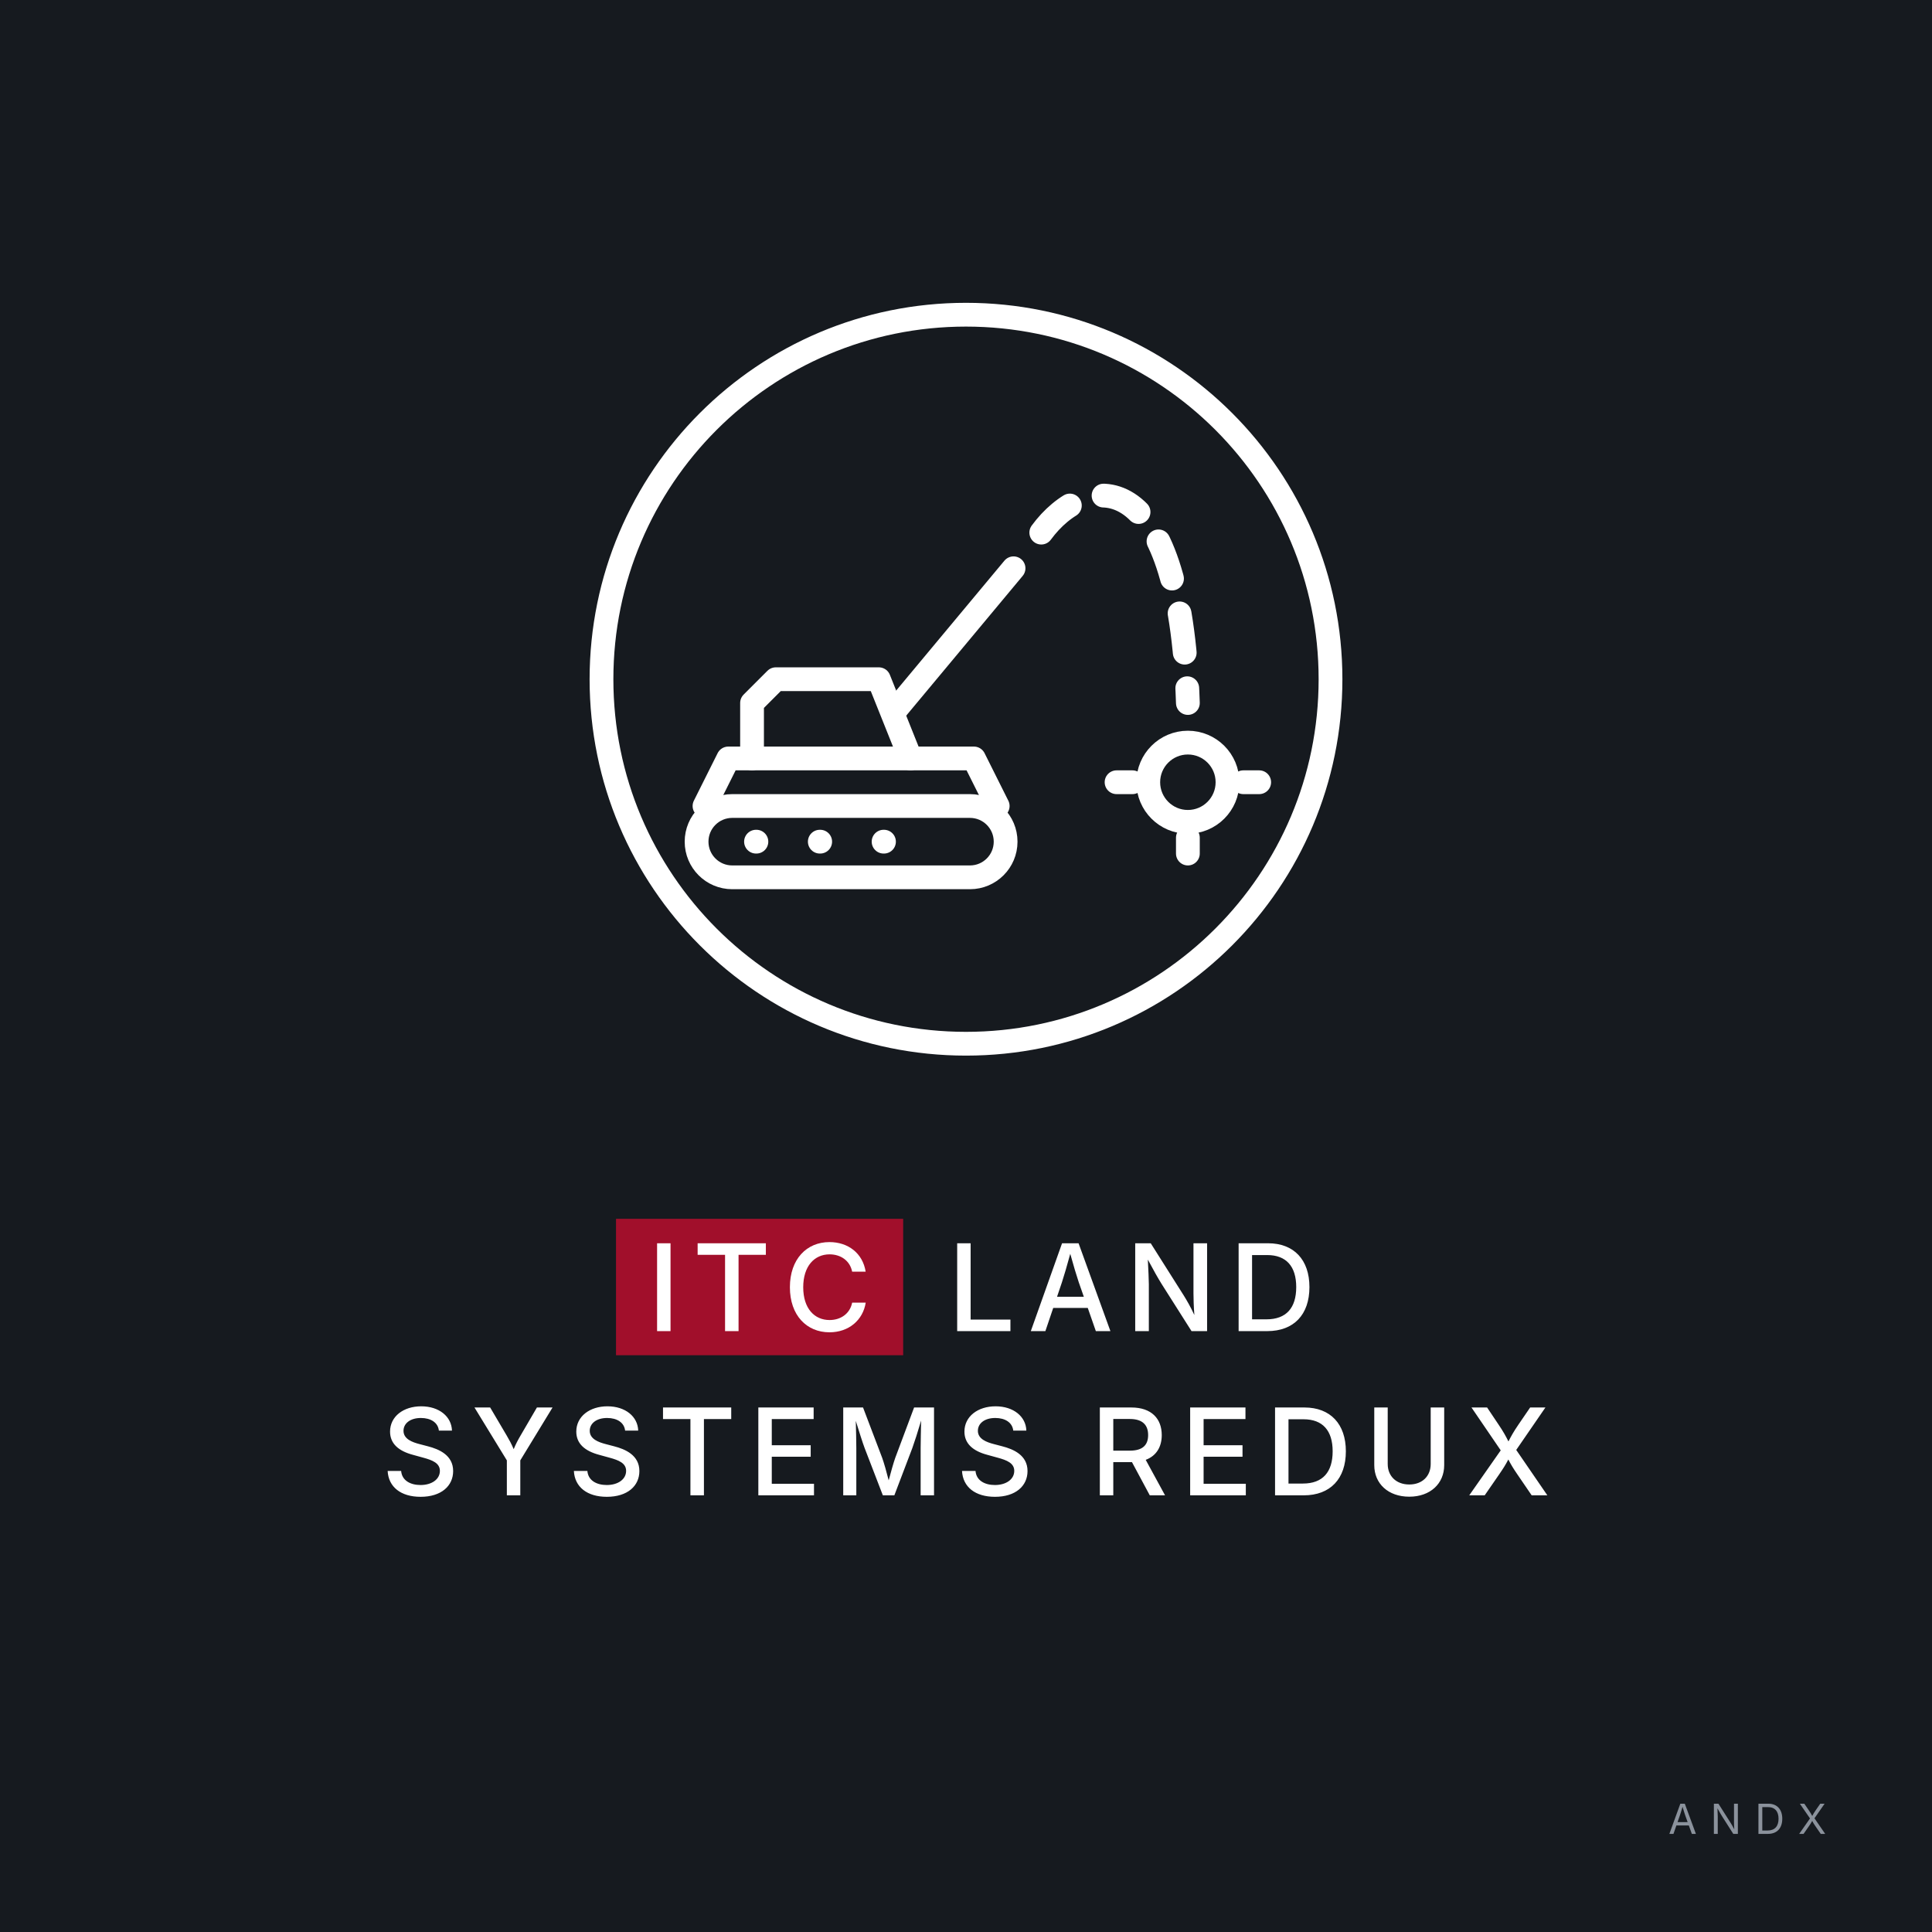
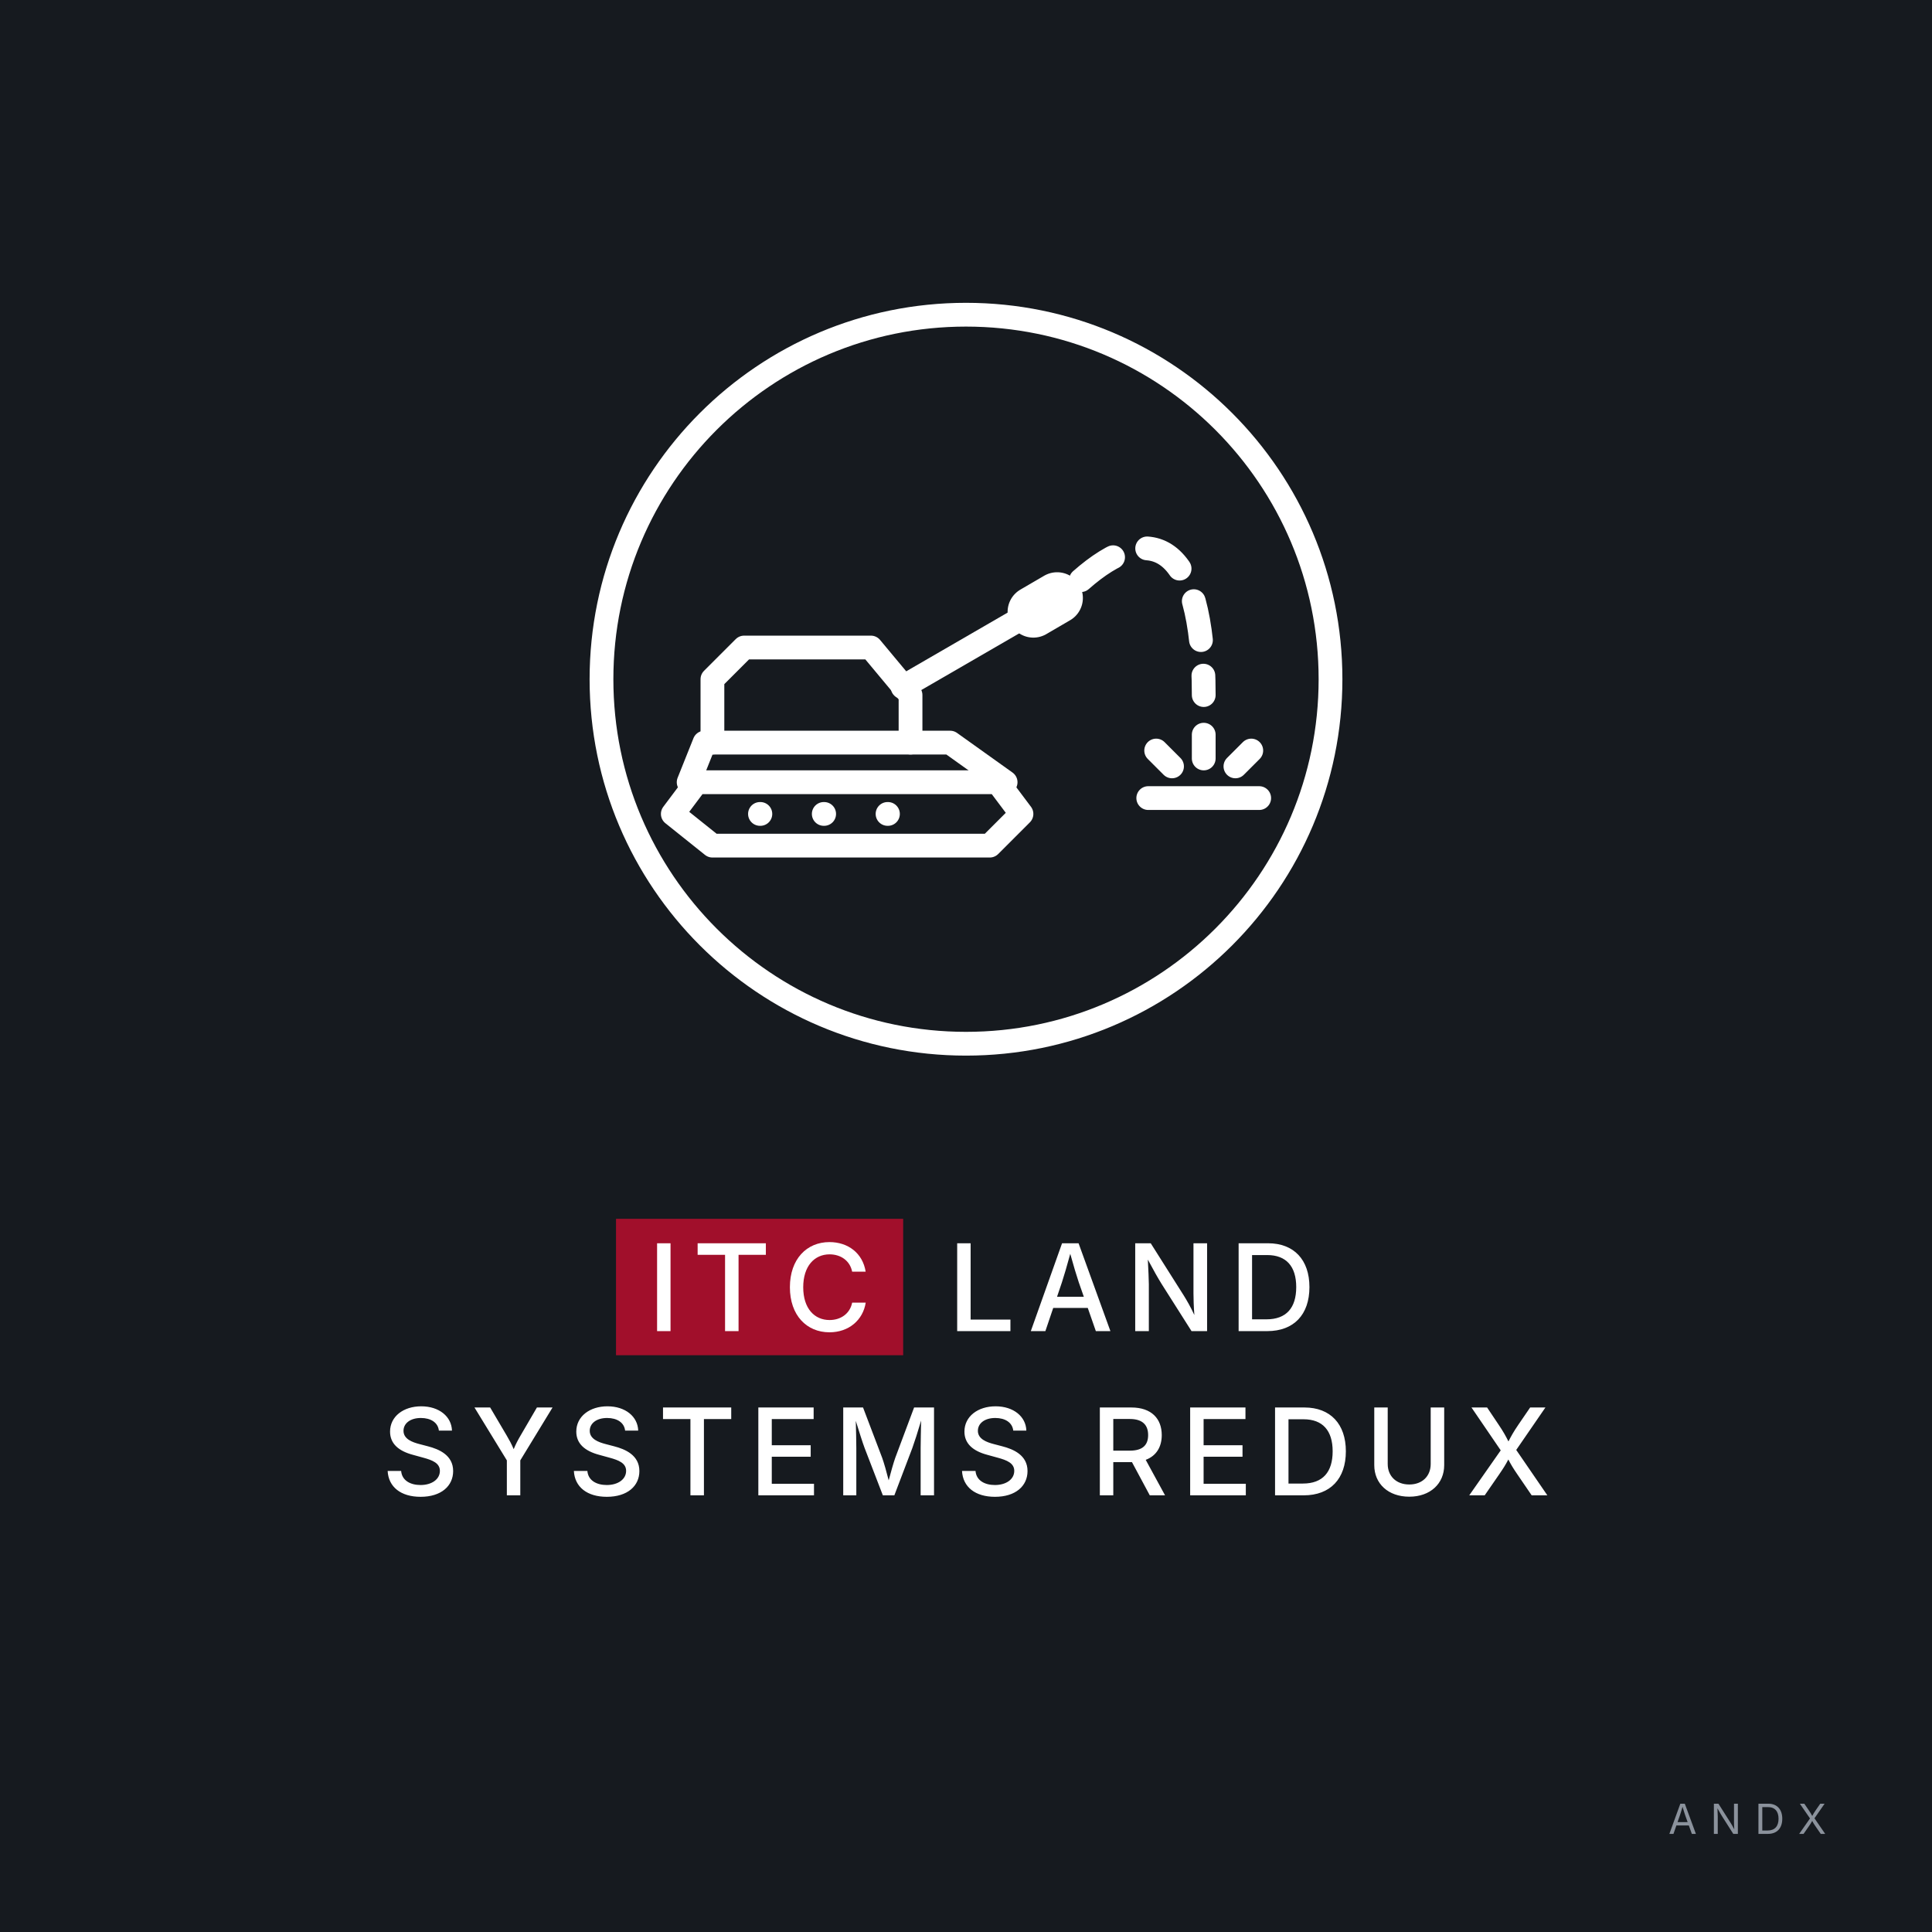
<svg xmlns="http://www.w3.org/2000/svg" width="1024" height="1024" viewBox="0 0 1024 1024">
  <rect width="1024" height="1024" fill="#161A1F" />
  <g transform="translate(302.00 150.00) scale(2.1)" color="#FFFFFF" fill="none" stroke="#FFFFFF" stroke-width="6" stroke-linecap="round" stroke-linejoin="round">
    <circle cx="100" cy="100" r="92" />
-     <rect x="32" y="132" width="78" height="18" rx="9" />
-     <path d="M47 141 H95" stroke-dasharray="0.1 16" />
-     <path d="M34 132 L40 120 H102 L108 132" />
-     <path d="M46 120 V106 L52 100 H78 L86 120" />
-     <path d="M82 108 L112 72" />
-     <path d="M119 63 C130 48 154 44 156 106" stroke-dasharray="10 9" />
-     <circle cx="156" cy="126" r="10" />
-     <path d="M138 126 H142 M170 126 H174 M156 140 V144" />
+     <path d="M26 134 L32 126 H108 L114 134 L106 142 H36 Z" />
+     <path d="M48 134 H96" stroke-dasharray="0.1 16" />
+     <path d="M30 126 L34 116 H96 L110 126" />
+     <path d="M36 116 V100 L44 92 H76 L86 104 V116" />
+     <path d="M84 102 L122 80" />
+     <path d="M117 83 L123 79.5" stroke-width="13" />
+     <path d="M129 75 C146 60 160 64 160 104" stroke-dasharray="10 9" />
+     <path d="M160 114 V120 M148 118 L152 122 M172 118 L168 122 M146 130 H174" />
  </g>
  <rect x="326.5" y="646.0" width="152.2" height="72.3" fill="#A10F2B" />
  <path fill="#FFFFFF" d="M355.394 658.957H348.269V705.52H355.394Z M369.762 665.082H384.294V705.52H391.45V665.082H405.919V658.957H369.762Z M439.631 706.145C449.912 706.145 457.412 699.645 458.85 690.426H451.662C450.475 696.364 445.506 699.645 439.694 699.645C431.725 699.645 425.725 693.582 425.725 682.27C425.725 671.02 431.694 664.832 439.694 664.832C445.506 664.832 450.475 668.082 451.662 674.02H458.819C457.256 664.145 449.444 658.332 439.631 658.332C427.569 658.332 418.662 667.332 418.662 682.27C418.662 697.145 427.537 706.145 439.631 706.145Z" />
  <path fill="#FFFFFF" d="M507.327 705.52H535.546V699.395H514.452V658.957H507.327Z M546.352 705.52H554.071L558.227 693.239H576.54L580.821 705.52H588.54L571.665 658.957H562.915ZM560.259 687.301 562.852 679.614C564.009 676.051 565.446 671.207 567.259 664.551C569.102 671.145 570.509 675.895 571.759 679.614L574.446 687.301Z M601.69 705.52H608.909V680.676C608.909 678.27 608.659 673.457 608.377 667.614C611.752 673.864 613.534 677.082 615.815 680.739L631.534 705.52H639.784V658.957H632.565V685.457C632.565 688.145 632.69 692.489 633.034 696.989C630.971 692.52 628.877 688.989 627.44 686.676L609.909 658.957H601.69Z M671.652 705.52C685.809 705.52 694.027 696.739 694.027 682.176C694.027 667.707 685.809 658.957 672.09 658.957H656.496V705.52ZM663.621 699.27V665.207H671.621C681.777 665.207 687.027 671.239 687.027 682.176C687.027 693.207 681.777 699.27 671.246 699.27Z" />
  <path fill="#FFFFFF" d="M222.928 793.341C233.866 793.341 240.178 787.591 240.178 779.685C240.178 771.279 232.709 768.091 226.772 766.56L222.241 765.372C218.678 764.435 213.866 762.779 213.866 758.372C213.866 754.435 217.428 751.56 223.084 751.56C228.366 751.56 232.147 753.997 232.616 758.247H239.553C239.334 750.841 232.803 745.372 223.241 745.372C213.866 745.372 206.741 750.716 206.741 758.779C206.741 765.154 211.241 769.06 218.866 771.091L224.303 772.591C229.303 773.935 233.147 775.529 233.147 779.591C233.147 784.091 228.803 787.091 222.897 787.091C217.522 787.091 213.022 784.716 212.616 779.622H205.459C205.897 788.122 212.459 793.341 222.928 793.341Z M268.641 792.56H275.766V774.029L292.859 745.997H284.578L275.922 760.841C274.547 763.185 273.422 765.279 272.266 768.091C271.109 765.341 269.984 763.279 268.547 760.841L259.797 745.997H251.484L268.641 774.029Z M321.634 793.341C332.572 793.341 338.884 787.591 338.884 779.685C338.884 771.279 331.416 768.091 325.478 766.56L320.947 765.372C317.384 764.435 312.572 762.779 312.572 758.372C312.572 754.435 316.134 751.56 321.791 751.56C327.072 751.56 330.853 753.997 331.322 758.247H338.259C338.041 750.841 331.509 745.372 321.947 745.372C312.572 745.372 305.447 750.716 305.447 758.779C305.447 765.154 309.947 769.06 317.572 771.091L323.009 772.591C328.009 773.935 331.853 775.529 331.853 779.591C331.853 784.091 327.509 787.091 321.603 787.091C316.228 787.091 311.728 784.716 311.322 779.622H304.166C304.603 788.122 311.166 793.341 321.634 793.341Z M351.409 752.122H365.941V792.56H373.097V752.122H387.566V745.997H351.409Z M401.934 792.56H431.434V786.435H409.059V772.091H429.684V765.997H409.059V752.122H431.247V745.997H401.934Z M446.928 792.56H453.866V767.497C453.866 763.935 453.709 757.966 453.584 753.091C455.366 758.841 457.209 764.685 458.272 767.497L467.928 792.56H474.022L483.553 767.497C484.616 764.591 486.553 758.591 488.209 752.935C488.116 758.122 487.959 764.06 487.959 767.497V792.56H495.053V745.997H484.491L474.491 772.716C473.584 775.279 472.116 780.466 471.022 784.622C469.959 780.372 468.491 775.216 467.584 772.716L457.428 745.997H446.928Z M527.359 793.341C538.297 793.341 544.609 787.591 544.609 779.685C544.609 771.279 537.141 768.091 531.203 766.56L526.672 765.372C523.109 764.435 518.297 762.779 518.297 758.372C518.297 754.435 521.859 751.56 527.516 751.56C532.797 751.56 536.578 753.997 537.047 758.247H543.984C543.766 750.841 537.234 745.372 527.672 745.372C518.297 745.372 511.172 750.716 511.172 758.779C511.172 765.154 515.672 769.06 523.297 771.091L528.734 772.591C533.734 773.935 537.578 775.529 537.578 779.591C537.578 784.091 533.234 787.091 527.328 787.091C521.953 787.091 517.453 784.716 517.047 779.622H509.891C510.328 788.122 516.891 793.341 527.359 793.341Z M582.941 792.56H590.066V774.966H599.566C599.691 774.966 599.847 774.966 599.972 774.966L609.409 792.56H617.503L607.253 773.747C612.909 771.622 615.753 766.872 615.753 760.622C615.753 752.029 610.409 745.997 599.628 745.997H582.941ZM590.066 768.872V752.091H598.816C605.691 752.091 608.534 755.372 608.534 760.622C608.534 765.841 605.691 768.872 598.878 768.872Z M630.809 792.56H660.309V786.435H637.934V772.091H658.559V765.997H637.934V752.122H660.122V745.997H630.809Z M690.959 792.56C705.116 792.56 713.334 783.779 713.334 769.216C713.334 754.747 705.116 745.997 691.397 745.997H675.803V792.56ZM682.928 786.31V752.247H690.928C701.084 752.247 706.334 758.279 706.334 769.216C706.334 780.247 701.084 786.31 690.553 786.31Z M746.953 793.279C758.078 793.279 765.453 786.341 765.453 776.56V745.997H758.297V775.966C758.297 782.247 753.953 786.81 746.953 786.81C739.922 786.81 735.516 782.247 735.516 775.966V745.997H728.391V776.56C728.391 786.341 735.734 793.279 746.953 793.279Z M778.728 792.56H786.916L794.603 781.435C796.947 778.029 798.041 776.247 799.447 773.56C800.884 776.31 801.916 778.06 804.228 781.435L811.822 792.56H820.134L803.634 768.497L819.103 745.997H811.009L804.728 755.185C802.166 758.966 801.009 761.06 799.509 763.997C798.009 761.029 796.916 758.997 794.353 755.185L788.197 745.997H779.916L795.416 768.716Z" />
  <path fill="#8B929C" d="M884.801 972.0H886.971L888.518 967.531H895.113L896.714 972.0H898.862L892.976 955.994H890.612ZM889.141 965.748 890.269 962.504C890.612 961.516 891.107 959.99 891.783 957.627C892.46 959.947 892.933 961.43 893.319 962.504L894.48 965.748Z M908.395 972.0H910.446V962.869C910.446 962.096 910.371 960.495 910.285 958.443C911.531 960.667 912.144 961.741 912.874 962.891L918.675 972.0H921.103V955.994H919.062V965.812C919.062 966.672 919.072 968.036 919.201 969.583C918.471 968.133 917.74 966.908 917.311 966.231L910.801 955.994H908.395Z M937.005 972.0C941.882 972.0 944.643 968.971 944.643 963.965C944.643 959.002 941.882 955.994 937.209 955.994H932.01V972.0ZM934.051 970.195V957.799H937.069C940.775 957.799 942.666 960.119 942.666 963.965C942.666 967.854 940.775 970.195 936.876 970.195Z M953.605 972.0H955.926L958.751 967.939C959.578 966.758 959.976 966.135 960.502 965.125C961.039 966.178 961.426 966.769 962.231 967.939L965.035 972.0H967.388L961.705 963.729L967.087 955.994H964.777L962.425 959.389C961.479 960.753 961.093 961.376 960.523 962.493C959.943 961.365 959.567 960.764 958.633 959.389L956.323 955.994H953.96L959.342 963.804Z" />
</svg>
